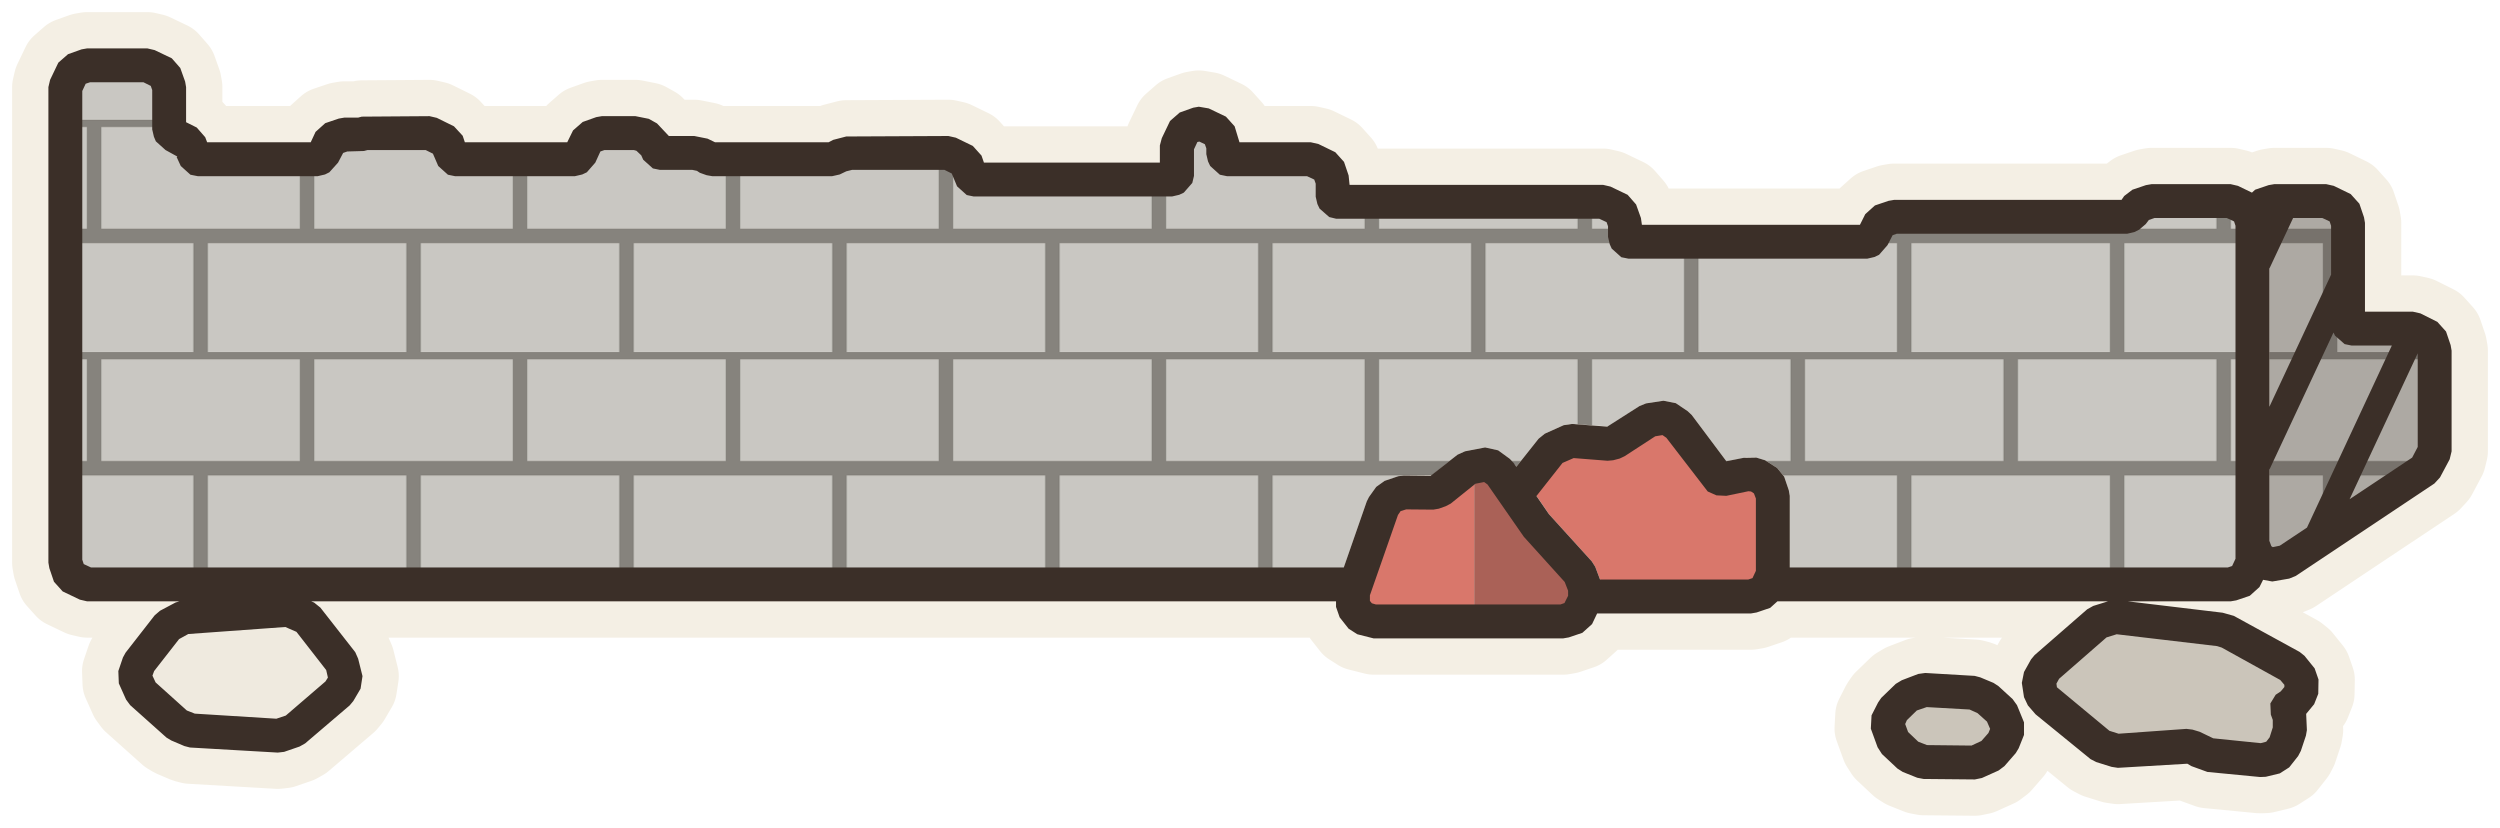
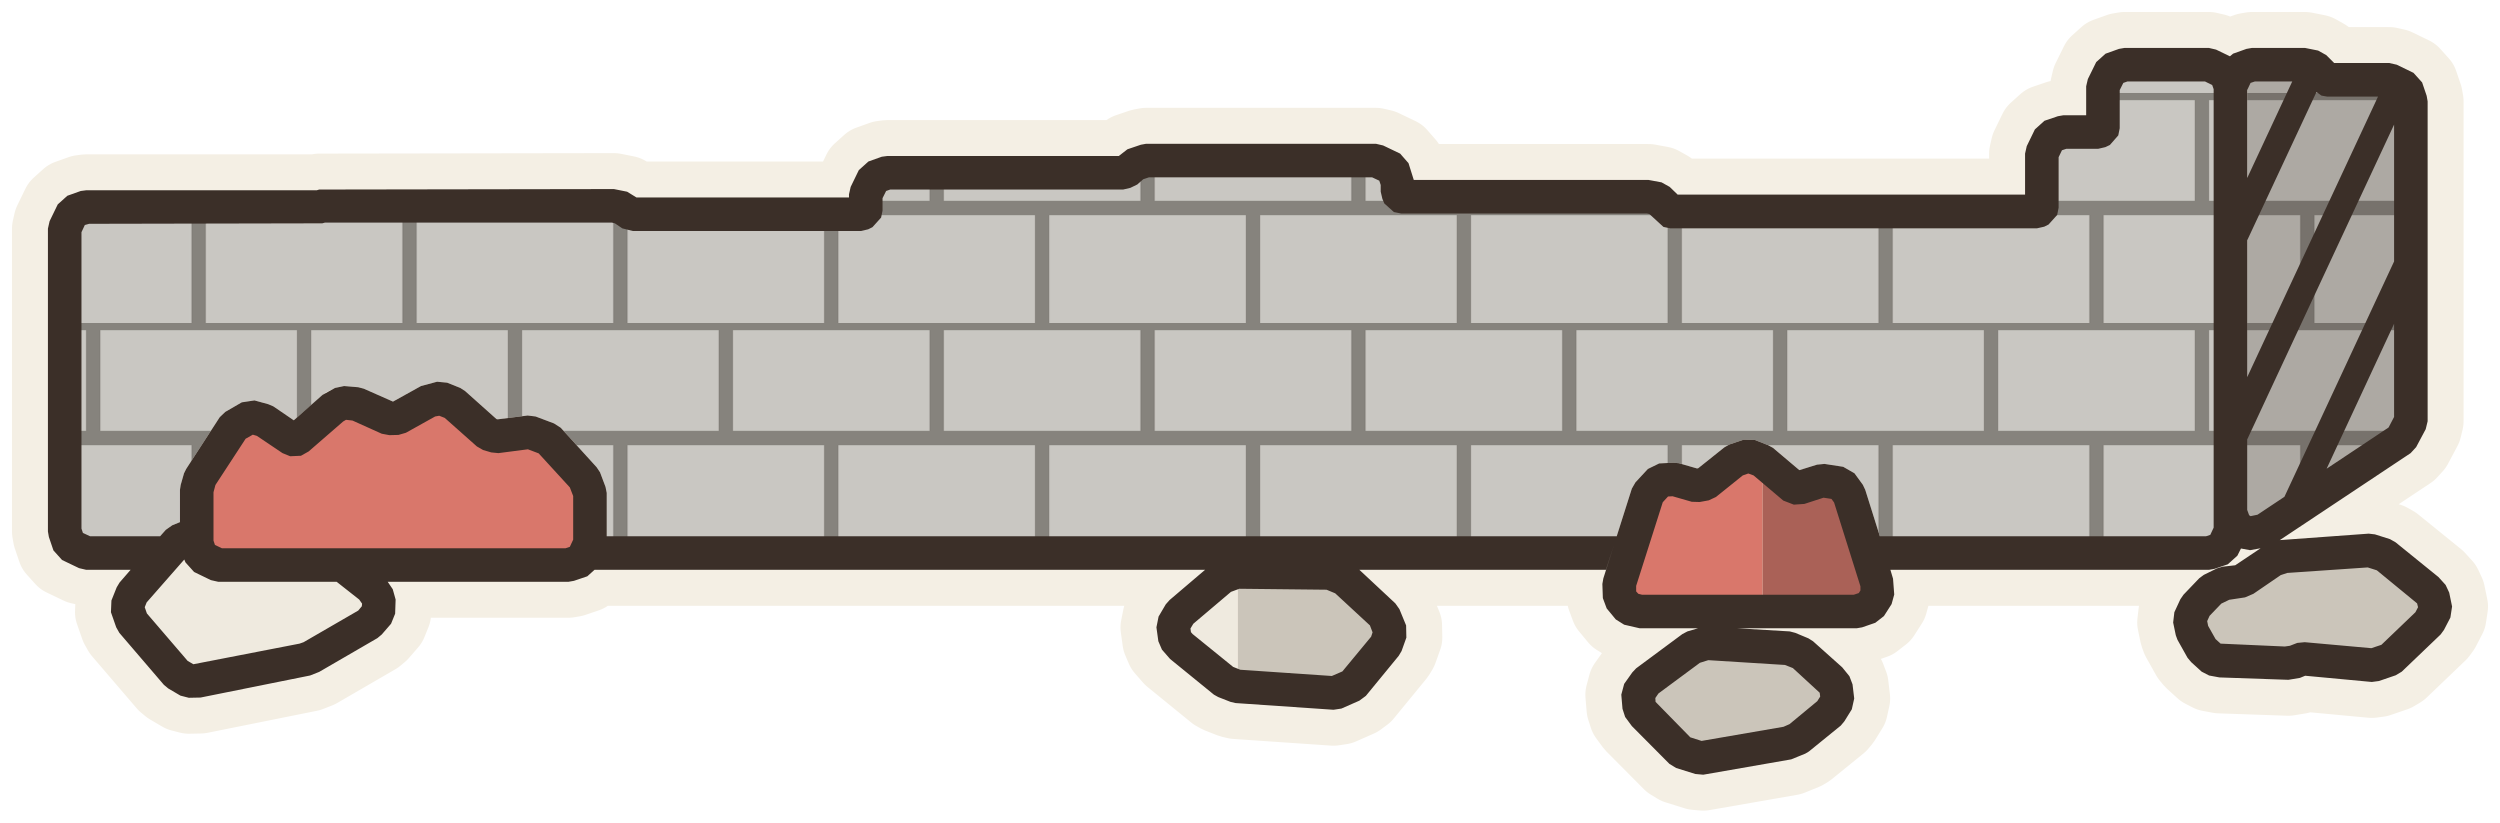
- <svg xmlns="http://www.w3.org/2000/svg" viewBox="-47.89 -24.15 103.31 34.21" data-palette="wall:#EFEADF;roof:#D9776B;wood:#C9A97C;earth:#94744F;water:#8FB0B8;flag:#4A3B32;ink:#3B2F28;halo:#F4EFE4">
+ <svg xmlns="http://www.w3.org/2000/svg" viewBox="-47.89 -23.08 104.33 34.32" data-palette="wall:#EFEADF;roof:#D9776B;wood:#C9A97C;earth:#94744F;water:#8FB0B8;flag:#4A3B32;ink:#3B2F28;halo:#F4EFE4">
  <defs>
    <pattern id="pat-wall-stone-vmkf1v" width="4.4" height="4.8" patternUnits="userSpaceOnUse" patternTransform="scale(2)">
      <rect width="4.4" height="4.8" style="fill:#C9C7C2" />
      <path style="stroke:#86837D;stroke-width:0.3;fill:none" d="M0 0h4.4M0 2.4h4.4M0 0v2.4M4.4 0v2.4M2.2 2.4v2.4" />
    </pattern>
    <pattern id="pat-wall-stone-shade-vmkf1v" width="4.4" height="4.8" patternUnits="userSpaceOnUse" patternTransform="scale(2)">
      <rect width="4.4" height="4.8" style="fill:#ada9a3" />
      <path style="stroke:#77726c;stroke-width:0.3;fill:none" d="M0 0h4.4M0 2.4h4.4M0 0v2.4M4.4 0v2.4M2.2 2.4v2.4" />
    </pattern>
  </defs>
-   <path data-role="sil" fill="#F4EFE4" stroke="#F4EFE4" stroke-width="3" stroke-linejoin="round" d="M45.74 7.95L46.32 7.81L46.71 7.56L47.08 7.09L47.19 6.88L47.4 6.25L47.44 6.02L47.41 5.35L47.74 4.95L47.91 4.52L47.92 3.93L47.76 3.47L47.34 2.95L47.14 2.79L44.42 1.3L43.96 1.17L40.04 0.7L44.29 0.7L44.52 0.66L45.08 0.47L45.48 0.11L45.63 -0.19L46.01 -0.12L46.71 -0.24L46.98 -0.35L52.71 -4.17L52.94 -4.42L53.34 -5.17L53.42 -5.5L53.42 -9.66L53.38 -9.89L53.19 -10.45L52.83 -10.85L52.13 -11.2L51.82 -11.27L49.84 -11.27L49.84 -14.94L49.8 -15.17L49.61 -15.73L49.25 -16.13L48.55 -16.47L48.24 -16.54L46.09 -16.54L45.86 -16.5L45.3 -16.31L45.17 -16.19L44.59 -16.47L44.29 -16.54L41.02 -16.54L40.79 -16.5L40.23 -16.31L39.89 -16.05L39.78 -15.89L30.38 -15.89L30.15 -15.85L29.59 -15.66L29.19 -15.3L28.97 -14.86L19.96 -14.86L19.92 -15.14L19.72 -15.7L19.37 -16.1L18.66 -16.44L18.36 -16.51L7.88 -16.51L7.84 -16.9L7.65 -17.46L7.29 -17.86L6.59 -18.2L6.28 -18.27L3.33 -18.27L3.13 -18.93L2.77 -19.33L2.06 -19.67L1.65 -19.74L1.42 -19.7L0.86 -19.5L0.46 -19.15L0.12 -18.44L0.04 -18.14L0.04 -17.43L-7.23 -17.43L-7.33 -17.72L-7.69 -18.12L-8.39 -18.46L-8.7 -18.53L-12.92 -18.51L-13.46 -18.37L-13.65 -18.27L-18.34 -18.27L-18.65 -18.42L-19.2 -18.53L-20.25 -18.53L-20.74 -19.05L-21.08 -19.24L-21.63 -19.35L-23.02 -19.35L-23.25 -19.31L-23.81 -19.11L-24.21 -18.76L-24.45 -18.27L-28.68 -18.27L-28.77 -18.54L-29.13 -18.93L-29.84 -19.28L-30.14 -19.35L-32.94 -19.33L-33.09 -19.29L-33.66 -19.29L-33.89 -19.25L-34.45 -19.06L-34.85 -18.7L-35.05 -18.27L-39.33 -18.27L-39.41 -18.48L-39.76 -18.88L-40.2 -19.1L-40.2 -20.55L-40.24 -20.78L-40.44 -21.34L-40.79 -21.74L-41.5 -22.08L-41.8 -22.15L-44.29 -22.15L-44.52 -22.11L-45.08 -21.91L-45.48 -21.56L-45.82 -20.85L-45.89 -20.55L-45.89 -0.9L-45.85 -0.67L-45.66 -0.11L-45.3 0.29L-44.59 0.63L-44.29 0.7L-40.48 0.7L-40.64 0.75L-41.28 1.09L-41.5 1.28L-42.7 2.82L-42.81 3.02L-43 3.58L-42.98 4.09L-42.68 4.76L-42.51 4.99L-41.01 6.33L-40.81 6.45L-40.27 6.68L-40.04 6.74L-36.41 6.95L-36.15 6.92L-35.51 6.7L-35.28 6.57L-33.44 5L-33.29 4.82L-32.99 4.31L-32.91 3.79L-33.09 3.07L-33.21 2.8L-34.65 0.96L-34.91 0.75L-35.03 0.7L7.32 0.7L7.32 0.93L7.47 1.36L7.84 1.83L8.2 2.06L8.87 2.23L16.71 2.23L16.94 2.19L17.5 2L17.9 1.64L18.11 1.2L24.47 1.2L24.7 1.16L25.26 0.97L25.56 0.7L39.22 0.7L38.61 0.89L38.36 1.03L36.19 2.92L36.04 3.1L35.75 3.62L35.66 4.07L35.75 4.66L35.91 5L36.23 5.37L38.5 7.22L38.73 7.34L39.37 7.54L39.63 7.58L42.5 7.41L42.67 7.51L43.33 7.75L45.51 7.96ZM34.01 8L34.7 7.69L34.94 7.51L35.41 6.97L35.53 6.77L35.75 6.22L35.75 5.7L35.46 4.99L35.28 4.74L34.69 4.2L34.49 4.07L33.94 3.84L33.71 3.78L31.67 3.66L31.38 3.7L30.7 3.96L30.45 4.11L29.85 4.69L29.72 4.88L29.45 5.41L29.42 5.96L29.7 6.73L29.88 7.01L30.52 7.61L30.74 7.75L31.34 7.99L31.6 8.04L33.72 8.06Z" />
-   <path data-role="wall" fill="#EFEADF" d="M-35.73 6.04L-33.89 4.47L-33.59 3.96L-33.77 3.23L-35.2 1.39L-35.97 1.04L-40.31 1.36L-40.95 1.71L-42.15 3.25L-42.34 3.81L-42.04 4.47L-40.55 5.81L-40 6.04L-36.37 6.25Z" />
-   <path data-role="wall-shade" fill="#cbc5ba" d="M46.16 7.13L46.52 6.66L46.74 6.02L46.73 5.43L46.6 5.13L46.62 5.08L46.83 4.96L47.2 4.5L47.22 3.91L46.8 3.4L44.21 1.97L43.88 1.86L39.52 1.34L38.82 1.56L36.65 3.45L36.36 3.96L36.45 4.55L36.67 4.83L38.95 6.68L39.58 6.88L42.51 6.67L42.81 6.76L42.93 6.86L43.4 7.05L45.58 7.27ZM34.41 7.05L34.88 6.51L35.1 5.96L34.81 5.26L34.21 4.72L33.66 4.48L31.62 4.36L30.94 4.61L30.34 5.19L30.08 5.72L30.35 6.5L31 7.1L31.6 7.34L33.73 7.36Z" />
-   <path data-role="wall-stone" fill="url(#pat-wall-stone-vmkf1v)" d="M8.59 -3.43L8.68 -3.61L8.98 -4.03L9.33 -4.28L9.89 -4.47L10.12 -4.5L11.28 -4.51L12.34 -5.36L12.65 -5.5L13.48 -5.66L14.02 -5.54L14.5 -5.19L14.77 -4.86L15.69 -6.02L15.95 -6.23L16.73 -6.58L17.07 -6.63L18.59 -6.53L19.86 -7.37L20.13 -7.48L20.85 -7.59L21.36 -7.49L21.85 -7.16L22.02 -7L23.45 -5.09L24.3 -5.25L24.69 -5.24L25.05 -5.13L25.55 -4.81L25.84 -4.45L26.03 -3.89L26.07 -3.66L26.07 -0.4L25.95 0L44.29 0L44.85 -0.19L45.19 -0.9L45.19 -14.94L45 -15.5L44.29 -15.84L41.02 -15.84L40.47 -15.65L40.21 -15.29L40.01 -15.19L30.38 -15.19L29.82 -15L29.55 -14.45L29.53 -14.45L29.45 -14.25L29.27 -14.16L19.41 -14.16L19.34 -14.18L19.26 -14.36L19.26 -14.91L19.06 -15.47L18.36 -15.81L7.33 -15.81L7.27 -15.84L7.18 -16.02L7.18 -16.67L6.99 -17.23L6.28 -17.57L2.81 -17.57L2.75 -17.6L2.66 -17.78L2.66 -18.14L2.46 -18.7L1.76 -19.04L1.65 -19.04L1.09 -18.84L0.74 -18.14L0.74 -16.88L0.72 -16.82L0.54 -16.73L-7.65 -16.73L-7.71 -16.75L-7.99 -17.49L-8.7 -17.83L-12.76 -17.83L-13.15 -17.74L-13.5 -17.57L-18.46 -17.57L-18.74 -17.67L-18.8 -17.74L-19.2 -17.83L-20.62 -17.83L-20.68 -17.85L-20.82 -18.14L-21.23 -18.56L-21.63 -18.65L-23.02 -18.65L-23.58 -18.45L-23.95 -17.66L-24.13 -17.57L-29.09 -17.57L-29.15 -17.6L-29.28 -17.86L-29.43 -18.3L-30.14 -18.65L-32.78 -18.65L-33.01 -18.59L-33.66 -18.59L-34.22 -18.4L-34.48 -17.86L-34.51 -17.87L-34.58 -17.66L-34.76 -17.57L-39.72 -17.57L-39.79 -17.6L-39.97 -17.96L-40.07 -18.25L-40.62 -18.52L-40.61 -18.54L-40.82 -18.62L-40.9 -18.8L-40.9 -20.55L-41.1 -21.11L-41.8 -21.45L-44.29 -21.45L-44.85 -21.25L-45.19 -20.55L-45.19 -0.9L-45 -0.34L-44.29 0L7.4 0Z" />
-   <path data-role="wall-stone-shade" fill="url(#pat-wall-stone-shade-vmkf1v)" d="M46.59 -0.93L52.32 -4.75L52.72 -5.5L52.72 -9.66L52.53 -10.22L51.82 -10.56L49.29 -10.56L49.23 -10.59L49.14 -10.77L49.14 -14.94L48.95 -15.5L48.24 -15.84L46.09 -15.84L45.67 -15.7L45.85 -15.17L45.89 -14.94L45.88 -0.81Z" />
-   <path data-role="roof" fill="#D9776B" d="M25.03 0.31L25.37 -0.4L25.37 -3.66L25.18 -4.22L24.68 -4.54L24.29 -4.55L23.31 -4.35L23.1 -4.4L21.46 -6.58L20.97 -6.9L20.25 -6.79L18.87 -5.88L18.59 -5.81L17.01 -5.93L16.24 -5.59L15.19 -4.26L16.13 -2.89L17.89 -0.95L18.03 -0.73L18.26 -0.13L18.31 0.13L18.31 0.5L24.47 0.5ZM13.03 -4.86L12.78 -4.82L11.62 -3.89L11.34 -3.79L10.11 -3.81L9.55 -3.62L9.25 -3.2L8.02 0.34L8.02 0.93L8.39 1.39L8.87 1.53L13.03 1.53Z" />
-   <path data-role="roof-shade" fill="#aa6157" d="M17.27 1.34L17.61 0.63L17.61 0.13L17.37 -0.48L15.56 -2.48L14.09 -4.63L13.61 -4.97L13.03 -4.86L13.03 1.53L16.71 1.53Z" />
-   <path data-role="ink" fill="#3B2F28" d="M45.74 7.95L46.32 7.81L46.71 7.56L47.08 7.09L47.19 6.88L47.4 6.25L47.44 6.02L47.41 5.35L47.74 4.95L47.91 4.52L47.92 3.93L47.76 3.47L47.34 2.95L47.14 2.79L44.42 1.3L43.96 1.17L40.04 0.7L44.29 0.7L44.52 0.66L45.08 0.47L45.48 0.11L45.63 -0.19L46.01 -0.12L46.71 -0.24L46.98 -0.35L52.71 -4.17L52.94 -4.42L53.34 -5.17L53.42 -5.5L53.42 -9.66L53.38 -9.89L53.19 -10.45L52.83 -10.85L52.13 -11.2L51.82 -11.27L49.84 -11.27L49.84 -14.94L49.8 -15.17L49.61 -15.73L49.25 -16.13L48.55 -16.47L48.24 -16.54L46.09 -16.54L45.86 -16.5L45.3 -16.31L45.17 -16.19L44.59 -16.47L44.29 -16.54L41.02 -16.54L40.79 -16.5L40.23 -16.31L39.89 -16.05L39.78 -15.89L30.38 -15.89L30.15 -15.85L29.59 -15.66L29.19 -15.3L28.97 -14.86L19.96 -14.86L19.92 -15.14L19.72 -15.7L19.37 -16.1L18.66 -16.44L18.36 -16.51L7.88 -16.51L7.84 -16.9L7.65 -17.46L7.29 -17.86L6.59 -18.2L6.28 -18.27L3.33 -18.27L3.13 -18.93L2.77 -19.33L2.06 -19.67L1.65 -19.74L1.42 -19.7L0.86 -19.5L0.46 -19.15L0.12 -18.44L0.04 -18.14L0.04 -17.43L-7.23 -17.43L-7.33 -17.72L-7.69 -18.12L-8.39 -18.46L-8.7 -18.53L-12.92 -18.51L-13.46 -18.37L-13.65 -18.27L-18.34 -18.27L-18.65 -18.42L-19.2 -18.53L-20.25 -18.53L-20.74 -19.05L-21.08 -19.24L-21.63 -19.35L-23.02 -19.35L-23.25 -19.31L-23.81 -19.11L-24.21 -18.76L-24.45 -18.27L-28.68 -18.27L-28.77 -18.54L-29.13 -18.93L-29.84 -19.28L-30.14 -19.35L-32.94 -19.33L-33.09 -19.29L-33.66 -19.29L-33.89 -19.25L-34.45 -19.06L-34.85 -18.7L-35.05 -18.27L-39.33 -18.27L-39.41 -18.48L-39.76 -18.88L-40.2 -19.1L-40.2 -20.55L-40.24 -20.78L-40.44 -21.34L-40.79 -21.74L-41.5 -22.08L-41.8 -22.15L-44.29 -22.15L-44.52 -22.11L-45.08 -21.91L-45.48 -21.56L-45.82 -20.85L-45.89 -20.55L-45.89 -0.9L-45.85 -0.67L-45.66 -0.11L-45.3 0.29L-44.59 0.63L-44.29 0.7L-40.48 0.7L-40.64 0.75L-41.28 1.09L-41.5 1.28L-42.7 2.82L-42.81 3.02L-43 3.58L-42.98 4.09L-42.68 4.76L-42.51 4.99L-41.01 6.33L-40.81 6.45L-40.27 6.68L-40.04 6.74L-36.41 6.95L-36.15 6.92L-35.51 6.7L-35.28 6.57L-33.44 5L-33.29 4.82L-32.99 4.31L-32.91 3.79L-33.09 3.07L-33.21 2.8L-34.65 0.96L-34.91 0.75L-35.03 0.7L7.32 0.7L7.32 0.93L7.47 1.36L7.84 1.83L8.2 2.06L8.87 2.23L16.71 2.23L16.94 2.19L17.5 2L17.9 1.64L18.11 1.2L24.47 1.2L24.7 1.16L25.26 0.97L25.56 0.7L39.22 0.7L38.61 0.89L38.36 1.03L36.19 2.92L36.04 3.1L35.75 3.62L35.66 4.07L35.75 4.66L35.91 5L36.23 5.37L38.5 7.22L38.73 7.34L39.37 7.54L39.63 7.58L42.5 7.41L42.67 7.51L43.33 7.75L45.51 7.96ZM18.03 -0.73L17.89 -0.95L16.12 -2.9L14.66 -5.02L14.5 -5.19L14.02 -5.54L13.48 -5.66L12.65 -5.5L12.34 -5.36L11.23 -4.49L10.12 -4.5L9.89 -4.47L9.33 -4.28L8.98 -4.03L8.68 -3.61L8.59 -3.43L7.64 -0.7L-44.13 -0.7L-44.43 -0.84L-44.49 -1.02L-44.49 -20.39L-44.35 -20.69L-44.17 -20.75L-41.96 -20.75L-41.66 -20.6L-41.6 -20.43L-41.6 -18.8L-41.53 -18.5L-41.45 -18.31L-41.05 -17.95L-40.56 -17.68L-40.59 -17.66L-40.42 -17.29L-40.02 -16.93L-39.72 -16.87L-34.76 -16.87L-34.46 -16.94L-34.28 -17.03L-33.92 -17.43L-33.71 -17.83L-33.54 -17.89L-32.85 -17.91L-32.7 -17.95L-30.3 -17.95L-30 -17.8L-29.78 -17.29L-29.38 -16.93L-29.09 -16.87L-24.13 -16.87L-23.83 -16.94L-23.64 -17.03L-23.29 -17.43L-23.08 -17.89L-22.91 -17.95L-21.7 -17.95L-21.59 -17.92L-21.39 -17.73L-21.31 -17.55L-20.91 -17.19L-20.62 -17.13L-19.28 -17.13L-19.09 -17.09L-18.97 -17.01L-18.69 -16.91L-18.46 -16.87L-13.5 -16.87L-13.19 -16.94L-12.92 -17.07L-12.68 -17.13L-8.86 -17.13L-8.56 -16.98L-8.34 -16.45L-7.94 -16.09L-7.65 -16.03L0.54 -16.03L0.84 -16.1L1.03 -16.19L1.38 -16.59L1.45 -16.88L1.45 -17.98L1.59 -18.28L1.67 -18.3L1.9 -18.19L1.96 -18.02L1.96 -17.78L2.03 -17.48L2.12 -17.29L2.52 -16.93L2.81 -16.87L6.12 -16.87L6.42 -16.73L6.48 -16.56L6.48 -16.02L6.55 -15.72L6.64 -15.53L7.04 -15.18L7.33 -15.11L18.2 -15.11L18.5 -14.97L18.56 -14.8L18.56 -14.36L18.63 -14.06L18.71 -13.88L19.11 -13.52L19.41 -13.46L29.27 -13.46L29.57 -13.53L29.76 -13.62L30.11 -14.02L30.32 -14.43L30.49 -14.49L40.01 -14.49L40.31 -14.56L40.51 -14.66L40.78 -14.89L40.91 -15.06L41.14 -15.14L44.13 -15.14L44.43 -15L44.49 -14.82L44.49 -1.06L44.35 -0.76L44.17 -0.7L26.07 -0.7L26.07 -3.66L26.03 -3.89L25.84 -4.45L25.55 -4.81L25.05 -5.13L24.69 -5.24L24.16 -5.23L23.45 -5.09L22.02 -7L21.85 -7.16L21.36 -7.49L20.85 -7.59L20.13 -7.48L19.86 -7.37L18.53 -6.52L17.07 -6.63L16.73 -6.58L15.95 -6.23L15.69 -6.02L14.77 -4.86L15.6 -3.65L16.68 -5.02L17.14 -5.22L18.54 -5.11L18.77 -5.13L19.04 -5.2L19.25 -5.3L20.51 -6.12L20.81 -6.17L20.97 -6.06L22.68 -3.84L23.04 -3.68L23.45 -3.66L24.36 -3.85L24.47 -3.84L24.59 -3.76L24.67 -3.55L24.67 -0.56L24.53 -0.26L24.35 -0.2L18.23 -0.2ZM45.97 -1.58L45.89 -1.8L45.89 -13.05L46.87 -15.14L48.08 -15.14L48.38 -15L48.44 -14.82L48.44 -12.8L45.89 -7.34L45.89 -4.74L48.54 -10.41L48.6 -10.28L49 -9.93L49.29 -9.87L50.95 -9.87L47.44 -2.34L49.2 -3.51L52.02 -9.55L52.02 -5.68L51.79 -5.24L46.32 -1.6L46.03 -1.54ZM8.97 0.83L8.8 0.78L8.72 0.68L8.72 0.45L9.88 -2.87L9.99 -3.03L10.22 -3.1L11.34 -3.09L11.57 -3.13L11.85 -3.23L12.06 -3.34L13.08 -4.16L13.44 -4.23L13.58 -4.13L15.08 -1.97L16.77 -0.1L16.91 0.26L16.91 0.47L16.76 0.77L16.59 0.83ZM-39.84 5.34L-40.17 5.21L-41.46 4.05L-41.59 3.77L-41.52 3.58L-40.49 2.26L-40.11 2.05L-36.1 1.76L-35.64 1.96L-34.41 3.54L-34.34 3.85L-34.44 4.01L-36.08 5.42L-36.47 5.55ZM43.57 6.36L43.01 6.09L42.71 6L42.46 5.97L39.66 6.17L39.28 6.05L37.11 4.25L37.09 4.1L37.2 3.9L39.16 2.19L39.58 2.06L43.73 2.55L43.92 2.61L46.34 3.95L46.51 4.15L46.51 4.24L46.36 4.42L46.15 4.56L45.93 4.92L45.95 5.38L46.03 5.6L46.03 5.91L45.9 6.32L45.76 6.5L45.53 6.56ZM34.01 8L34.7 7.69L34.94 7.51L35.41 6.97L35.53 6.77L35.75 6.22L35.75 5.7L35.46 4.99L35.28 4.74L34.69 4.2L34.49 4.07L33.94 3.84L33.71 3.78L31.67 3.66L31.38 3.7L30.7 3.96L30.45 4.11L29.85 4.69L29.72 4.88L29.45 5.41L29.42 5.96L29.7 6.73L29.88 7.01L30.52 7.61L30.74 7.75L31.34 7.99L31.6 8.04L33.72 8.06ZM31.74 6.64L31.38 6.5L30.96 6.1L30.84 5.77L30.91 5.61L31.32 5.21L31.73 5.07L33.5 5.17L33.83 5.32L34.22 5.67L34.35 5.97L34.28 6.14L33.99 6.47L33.58 6.66Z" />
+   <path data-role="sil" fill="#F4EFE4" stroke="#F4EFE4" stroke-width="3" stroke-linejoin="round" d="M26.86 8.61L27.45 8.37L27.6 8.28L28.93 7.2L29.08 7.02L29.39 6.52L29.49 6.07L29.42 5.48L29.29 5.14L28.99 4.77L27.77 3.68L27.58 3.56L27.03 3.33L26.8 3.27L24.62 3.14L29.59 3.14L29.82 3.1L30.37 2.91L30.73 2.63L31.05 2.13L31.16 1.73L31.11 1.07L31 0.7L44.29 0.7L44.52 0.66L45.08 0.47L45.48 0.11L45.63 -0.19L46.01 -0.12L46.45 -0.2L45.39 0.51L44.86 0.57L44.63 0.64L44.08 0.91L43.89 1.05L43.23 1.74L43.1 1.93L42.85 2.47L42.8 2.9L42.91 3.43L42.98 3.62L43.4 4.37L43.55 4.55L43.99 4.95L44.3 5.11L44.73 5.19L47.61 5.29L48.09 5.21L48.31 5.12L51.09 5.38L51.39 5.34L52.09 5.1L52.34 4.95L53.96 3.4L54.1 3.21L54.37 2.69L54.44 2.23L54.32 1.65L54.17 1.33L53.87 1L52.08 -0.45L51.85 -0.58L51.22 -0.78L50.96 -0.81L47.25 -0.54L52.71 -4.17L52.94 -4.42L53.34 -5.17L53.42 -5.5L53.42 -18.85L53.38 -19.08L53.19 -19.64L52.83 -20.04L52.13 -20.38L51.82 -20.45L49.52 -20.45L49.19 -20.78L48.85 -20.97L48.3 -21.08L46.09 -21.08L45.86 -21.04L45.3 -20.84L45.17 -20.73L44.59 -21.01L44.29 -21.08L40.77 -21.08L40.54 -21.04L39.98 -20.84L39.59 -20.49L39.24 -19.78L39.17 -19.48L39.17 -18.27L38.22 -18.27L37.99 -18.23L37.43 -18.04L37.03 -17.68L36.69 -16.98L36.62 -16.67L36.62 -14.96L22.12 -14.96L21.79 -15.28L21.45 -15.47L20.91 -15.57L11.11 -15.57L10.89 -16.27L10.54 -16.67L9.83 -17.01L9.53 -17.08L-0.06 -17.08L-0.28 -17.04L-0.84 -16.85L-1.2 -16.57L-10.86 -16.57L-11.09 -16.54L-11.65 -16.34L-12.05 -15.98L-12.39 -15.28L-12.46 -14.97L-12.46 -14.84L-21.33 -14.84L-21.72 -15.08L-22.27 -15.19L-34.57 -15.17L-34.67 -15.14L-44.29 -15.14L-44.52 -15.11L-45.08 -14.91L-45.48 -14.55L-45.82 -13.85L-45.89 -13.54L-45.89 -0.9L-45.85 -0.67L-45.66 -0.11L-45.3 0.29L-44.59 0.63L-44.29 0.7L-42.44 0.7L-42.9 1.23L-43.02 1.43L-43.24 1.98L-43.26 2.47L-43.04 3.1L-42.91 3.33L-41.05 5.5L-40.87 5.65L-40.36 5.95L-40.01 6.04L-39.52 6.03L-34.95 5.11L-34.57 4.96L-32.14 3.55L-31.96 3.4L-31.57 2.95L-31.4 2.53L-31.38 1.94L-31.5 1.51L-31.71 1.2L-24.17 1.2L-23.94 1.16L-23.38 0.97L-23.08 0.7L2.4 0.7L0.92 1.96L0.76 2.14L0.46 2.65L0.37 3.1L0.45 3.68L0.6 4.03L0.94 4.42L2.77 5.91L2.95 6.01L3.46 6.21L3.67 6.26L7.76 6.54L8.09 6.49L8.84 6.16L9.11 5.96L10.48 4.29L10.6 4.09L10.8 3.53L10.79 3.02L10.51 2.34L10.34 2.1L8.84 0.7L19.13 0.7L19.02 1.06L18.98 1.29L19 1.88L19.16 2.31L19.54 2.77L19.89 2.99L20.54 3.14L22.97 3.14L22.53 3.27L22.32 3.38L20.39 4.81L20.23 4.98L19.89 5.46L19.77 5.91L19.82 6.5L19.93 6.84L20.21 7.22L21.78 8.8L22.06 8.97L22.86 9.22L23.19 9.25Z" />
+   <path data-role="wall" fill="#EFEADF" d="M-35.2 4.46L-34.92 4.35L-32.49 2.94L-32.1 2.5L-32.08 1.91L-32.38 1.46L-32.71 1.2L-38.78 1.2L-39.09 1.13L-39.79 0.79L-40.15 0.39L-40.34 -0.17L-40.38 -0.53L-40.45 -0.51L-42.37 1.69L-42.6 2.24L-42.38 2.87L-40.52 5.05L-40.01 5.34L-39.66 5.34ZM3.71 0.79L3.12 1.01L1.37 2.49L1.07 3L1.15 3.59L1.38 3.88L3.21 5.36L3.77 5.57L3.77 0.79Z" />
+   <path data-role="wall-shade" fill="#cbc5ba" d="M51.86 4.44L53.48 2.89L53.75 2.37L53.64 1.79L53.43 1.54L51.64 0.09L51.01 -0.11L47.41 0.14L46.97 0.29L45.75 1.12L45.56 1.2L44.94 1.27L44.39 1.54L43.73 2.22L43.49 2.76L43.6 3.28L44.01 4.03L44.45 4.42L44.76 4.49L47.51 4.6L47.85 4.55L48.22 4.41L51.16 4.68ZM8.57 5.52L9.94 3.85L10.15 3.29L9.86 2.62L8.22 1.07L7.61 0.83L3.77 0.79L3.77 5.57L7.81 5.84ZM26.74 7.92L27.16 7.74L28.49 6.66L28.8 6.15L28.73 5.56L28.52 5.29L27.31 4.2L26.76 3.97L23.32 3.77L22.73 3.94L20.81 5.37L20.47 5.86L20.52 6.45L20.7 6.73L22.28 8.31L23.07 8.56Z" />
+   <path data-role="wall-stone" fill="url(#pat-wall-stone-vmkf1v)" d="M-40.97 -0.97L-40.7 -1.16L-40.38 -1.29L-40.38 -2.64L-40.35 -2.84L-40.21 -3.33L-40.12 -3.51L-38.72 -5.67L-38.49 -5.89L-37.8 -6.29L-37.27 -6.37L-36.69 -6.21L-36.48 -6.12L-35.63 -5.54L-34.29 -6.7L-33.91 -6.89L-33.53 -6.97L-32.94 -6.92L-32.71 -6.86L-31.49 -6.32L-30.32 -6.97L-29.65 -7.15L-29.23 -7.11L-28.68 -6.89L-28.48 -6.76L-27.17 -5.59L-27.12 -5.58L-25.87 -5.74L-25.54 -5.7L-24.77 -5.41L-24.49 -5.23L-22.99 -3.58L-22.85 -3.37L-22.62 -2.76L-22.57 -2.51L-22.57 -0.4L-22.68 0L19.36 0L20.21 -2.69L20.36 -2.95L20.88 -3.51L21.35 -3.74L21.94 -3.77L22.17 -3.75L22.93 -3.53L22.98 -3.54L24.07 -4.41L24.28 -4.53L24.87 -4.73L25.34 -4.72L25.9 -4.5L26.1 -4.39L27.2 -3.46L27.94 -3.69L28.25 -3.72L29.03 -3.6L29.5 -3.33L29.85 -2.85L29.95 -2.64L30.78 0L44.29 0L44.85 -0.19L45.19 -0.9L45.19 -19.48L45 -20.04L44.29 -20.38L40.77 -20.38L40.22 -20.18L39.87 -19.48L39.87 -17.73L39.85 -17.66L39.67 -17.57L38.22 -17.57L37.66 -17.38L37.32 -16.67L37.32 -14.41L37.3 -14.34L37.11 -14.26L21.82 -14.26L21.76 -14.28L21.72 -14.37L21.3 -14.78L20.91 -14.87L10.58 -14.87L10.52 -14.9L10.43 -15.08L10.43 -15.48L10.23 -16.04L9.53 -16.38L-0.06 -16.38L-0.61 -16.19L-0.74 -16.01L-1.02 -15.87L-10.86 -15.87L-11.42 -15.68L-11.76 -14.97L-11.76 -14.29L-11.78 -14.23L-11.96 -14.14L-21.48 -14.14L-21.69 -14.21L-21.88 -14.4L-22.27 -14.49L-34.41 -14.49L-34.59 -14.45L-44.29 -14.45L-44.85 -14.25L-45.19 -13.54L-45.19 -0.9L-45 -0.34L-44.29 0L-41.82 0Z" />
+   <path data-role="wall-stone-shade" fill="url(#pat-wall-stone-shade-vmkf1v)" d="M46.59 -0.93L52.32 -4.75L52.72 -5.5L52.72 -18.85L52.53 -19.41L51.82 -19.75L49.22 -19.75L49.16 -19.77L49.11 -19.87L48.69 -20.29L48.3 -20.38L46.09 -20.38L45.67 -20.23L45.85 -19.71L45.89 -19.48L45.88 -0.81Z" />
+   <path data-role="roof" fill="#D9776B" d="M-23.61 0.31L-23.27 -0.4L-23.27 -2.51L-23.51 -3.11L-25.01 -4.75L-25.78 -5.04L-27.18 -4.87L-27.52 -4.97L-28.95 -6.24L-29.5 -6.46L-29.98 -6.35L-31.29 -5.63L-31.67 -5.62L-33 -6.22L-33.59 -6.27L-33.97 -6.08L-35.47 -4.76L-35.59 -4.71L-35.7 -4.74L-36.88 -5.54L-37.45 -5.69L-38.13 -5.29L-39.54 -3.13L-39.68 -2.64L-39.68 -0.4L-39.49 0.16L-38.78 0.5L-24.17 0.5ZM25.67 -3.83L25.09 -4.06L24.5 -3.87L23.28 -2.89L22.9 -2.81L21.98 -3.07L21.39 -3.04L20.88 -2.48L19.68 1.27L19.7 1.86L20.08 2.32L20.54 2.44L25.67 2.44Z" />
+   <path data-role="roof-shade" fill="#aa6157" d="M30.14 2.25L30.46 1.75L30.44 1.28L29.29 -2.44L28.93 -2.91L28.15 -3.02L27.19 -2.72L26.98 -2.72L25.67 -3.83L25.67 2.44L29.59 2.44Z" />
+   <path data-role="ink" fill="#3B2F28" d="M26.86 8.61L27.45 8.37L27.6 8.28L28.93 7.2L29.08 7.02L29.39 6.52L29.49 6.07L29.42 5.48L29.29 5.14L28.99 4.77L27.77 3.68L27.58 3.56L27.03 3.33L26.8 3.27L24.62 3.14L29.59 3.14L29.82 3.1L30.37 2.91L30.73 2.63L31.05 2.13L31.16 1.73L31.11 1.07L31 0.7L44.29 0.7L44.52 0.66L45.08 0.47L45.48 0.11L45.63 -0.19L46.01 -0.12L46.45 -0.2L45.39 0.51L44.86 0.57L44.63 0.64L44.08 0.91L43.89 1.05L43.23 1.74L43.1 1.93L42.85 2.47L42.8 2.9L42.91 3.43L42.98 3.62L43.4 4.37L43.55 4.55L43.99 4.95L44.3 5.11L44.73 5.19L47.61 5.29L48.09 5.21L48.31 5.12L51.09 5.38L51.39 5.34L52.09 5.1L52.34 4.95L53.96 3.4L54.1 3.21L54.37 2.69L54.44 2.23L54.32 1.65L54.17 1.33L53.87 1L52.08 -0.45L51.85 -0.58L51.22 -0.78L50.96 -0.81L47.25 -0.54L52.71 -4.17L52.94 -4.42L53.34 -5.17L53.42 -5.5L53.42 -18.85L53.38 -19.08L53.19 -19.64L52.83 -20.04L52.13 -20.38L51.82 -20.45L49.52 -20.45L49.19 -20.78L48.85 -20.97L48.3 -21.08L46.09 -21.08L45.86 -21.04L45.3 -20.84L45.17 -20.73L44.59 -21.01L44.29 -21.08L40.77 -21.08L40.54 -21.04L39.98 -20.84L39.59 -20.49L39.24 -19.78L39.17 -19.48L39.17 -18.27L38.22 -18.27L37.99 -18.23L37.43 -18.04L37.03 -17.68L36.69 -16.98L36.62 -16.67L36.62 -14.96L22.12 -14.96L21.79 -15.28L21.45 -15.47L20.91 -15.57L11.11 -15.57L10.89 -16.27L10.54 -16.67L9.83 -17.01L9.53 -17.08L-0.06 -17.08L-0.28 -17.04L-0.84 -16.85L-1.2 -16.57L-10.86 -16.57L-11.09 -16.54L-11.65 -16.34L-12.05 -15.98L-12.39 -15.28L-12.46 -14.97L-12.46 -14.84L-21.33 -14.84L-21.72 -15.08L-22.27 -15.19L-34.57 -15.17L-34.67 -15.14L-44.29 -15.14L-44.52 -15.11L-45.08 -14.91L-45.48 -14.55L-45.82 -13.85L-45.89 -13.54L-45.89 -0.9L-45.85 -0.67L-45.66 -0.11L-45.3 0.29L-44.59 0.63L-44.29 0.7L-42.44 0.7L-42.9 1.23L-43.02 1.43L-43.24 1.98L-43.26 2.47L-43.04 3.1L-42.91 3.33L-41.05 5.5L-40.87 5.65L-40.36 5.95L-40.01 6.04L-39.52 6.03L-34.95 5.11L-34.57 4.96L-32.14 3.55L-31.96 3.4L-31.57 2.95L-31.4 2.53L-31.38 1.94L-31.5 1.51L-31.71 1.2L-24.17 1.2L-23.94 1.16L-23.38 0.97L-23.08 0.7L2.4 0.7L0.92 1.96L0.76 2.14L0.46 2.65L0.37 3.1L0.45 3.68L0.6 4.03L0.94 4.42L2.77 5.91L2.95 6.01L3.46 6.21L3.67 6.26L7.76 6.54L8.09 6.49L8.84 6.16L9.11 5.96L10.48 4.29L10.6 4.09L10.8 3.53L10.79 3.02L10.51 2.34L10.34 2.1L8.84 0.7L19.13 0.7L19.58 -0.7L-22.57 -0.7L-22.57 -2.51L-22.62 -2.76L-22.85 -3.37L-22.99 -3.58L-24.49 -5.23L-24.77 -5.41L-25.54 -5.7L-25.87 -5.74L-27.12 -5.58L-27.17 -5.59L-28.48 -6.76L-28.68 -6.89L-29.23 -7.11L-29.65 -7.15L-30.32 -6.97L-31.49 -6.32L-32.71 -6.86L-32.94 -6.92L-33.53 -6.97L-33.91 -6.89L-34.43 -6.6L-35.63 -5.54L-36.48 -6.12L-36.69 -6.21L-37.27 -6.37L-37.8 -6.29L-38.49 -5.89L-38.72 -5.67L-40.12 -3.51L-40.21 -3.33L-40.35 -2.84L-40.38 -2.64L-40.38 -1.29L-40.7 -1.16L-40.97 -0.97L-41.21 -0.7L-44.13 -0.7L-44.43 -0.84L-44.49 -1.02L-44.49 -13.39L-44.35 -13.69L-44.17 -13.74L-34.44 -13.76L-34.33 -13.79L-22.35 -13.79L-22.23 -13.76L-21.92 -13.55L-21.48 -13.44L-11.96 -13.44L-11.66 -13.51L-11.48 -13.6L-11.12 -14L-11.06 -14.29L-11.06 -14.81L-10.91 -15.11L-10.74 -15.17L-1.02 -15.17L-0.72 -15.24L-0.43 -15.38L-0.18 -15.6L0.06 -15.68L9.37 -15.68L9.67 -15.54L9.73 -15.36L9.73 -15.08L9.8 -14.78L9.88 -14.59L10.28 -14.23L10.58 -14.17L20.83 -14.17L20.94 -14.15L21.53 -13.61L21.82 -13.55L37.11 -13.55L37.42 -13.62L37.6 -13.71L37.96 -14.11L38.02 -14.41L38.02 -16.52L38.16 -16.81L38.34 -16.87L39.67 -16.87L39.97 -16.94L40.16 -17.03L40.51 -17.43L40.57 -17.73L40.57 -19.32L40.72 -19.62L40.89 -19.68L44.13 -19.68L44.43 -19.53L44.49 -19.36L44.49 -1.06L44.35 -0.76L44.17 -0.7L30.56 -0.7L29.95 -2.64L29.85 -2.85L29.5 -3.33L29.03 -3.6L28.25 -3.72L27.94 -3.69L27.2 -3.46L26.1 -4.39L25.9 -4.5L25.34 -4.72L24.87 -4.73L24.28 -4.53L24.07 -4.41L22.98 -3.54L22.93 -3.53L22.17 -3.75L21.94 -3.77L21.35 -3.74L20.88 -3.51L20.36 -2.95L20.21 -2.69L19.02 1.06L18.98 1.29L19 1.88L19.16 2.31L19.54 2.77L19.89 2.99L20.54 3.14L22.97 3.14L22.53 3.27L22.32 3.38L20.39 4.81L20.23 4.98L19.89 5.46L19.77 5.91L19.82 6.5L19.93 6.84L20.21 7.22L21.78 8.8L22.06 8.97L22.86 9.22L23.19 9.25ZM45.97 -1.58L45.89 -1.8L45.89 -19.32L46.03 -19.62L46.21 -19.68L47.77 -19.68L45.89 -15.65L45.89 -13.05L48.78 -19.24L48.99 -19.09L49.22 -19.05L51.35 -19.05L45.89 -7.34L45.89 -4.74L52.02 -17.88L52.02 -12.17L47.44 -2.34L49.2 -3.51L52.02 -9.57L52.02 -5.68L51.79 -5.24L46.32 -1.6L46.03 -1.54ZM-38.63 -0.2L-38.92 -0.34L-38.98 -0.52L-38.98 -2.54L-38.9 -2.84L-37.64 -4.77L-37.34 -4.94L-37.17 -4.89L-36.1 -4.17L-35.78 -4.04L-35.33 -4.06L-35.01 -4.24L-33.57 -5.49L-33.45 -5.56L-33.18 -5.53L-31.96 -4.98L-31.64 -4.92L-31.26 -4.93L-30.95 -5.02L-29.73 -5.7L-29.56 -5.73L-29.33 -5.64L-27.99 -4.45L-27.73 -4.3L-27.39 -4.2L-27.09 -4.17L-25.86 -4.33L-25.41 -4.16L-24.11 -2.74L-23.97 -2.38L-23.97 -0.56L-24.11 -0.26L-24.29 -0.2ZM20.64 1.74L20.48 1.7L20.39 1.6L20.39 1.37L21.5 -2.12L21.72 -2.36L21.91 -2.37L22.71 -2.14L23.04 -2.13L23.42 -2.2L23.72 -2.34L24.84 -3.24L25.07 -3.32L25.29 -3.24L26.53 -2.19L26.97 -2.02L27.41 -2.05L28.21 -2.31L28.54 -2.26L28.65 -2.11L29.75 1.39L29.75 1.56L29.68 1.67L29.47 1.74ZM-39.82 4.64L-40.06 4.5L-41.76 2.52L-41.85 2.26L-41.77 2.06L-40.2 0.27L-40.15 0.39L-39.79 0.79L-39.09 1.13L-38.78 1.2L-33.84 1.2L-32.9 1.94L-32.78 2.11L-32.79 2.22L-32.94 2.4L-35.22 3.72L-35.39 3.78ZM48.29 3.72L47.98 3.75L47.67 3.87L47.46 3.9L44.78 3.78L44.57 3.59L44.26 3.04L44.22 2.84L44.32 2.62L44.81 2.11L45.14 1.95L45.8 1.85L46.15 1.7L47.29 0.92L47.56 0.83L50.92 0.6L51.3 0.72L52.98 2.1L53.02 2.26L52.91 2.47L51.49 3.83L51.07 3.97ZM3.87 4.87L3.57 4.75L1.88 3.38L1.81 3.3L1.79 3.15L1.91 2.95L3.48 1.62L3.83 1.49L7.47 1.53L7.83 1.68L9.28 3.02L9.39 3.31L9.33 3.49L8.13 4.94L7.69 5.13ZM22.65 7.69L21.2 6.21L21.19 6.05L21.32 5.86L23.05 4.58L23.4 4.47L26.6 4.67L26.93 4.8L28.05 5.83L28.07 5.99L27.95 6.18L26.79 7.14L26.54 7.25L23.12 7.84Z" />
</svg>
